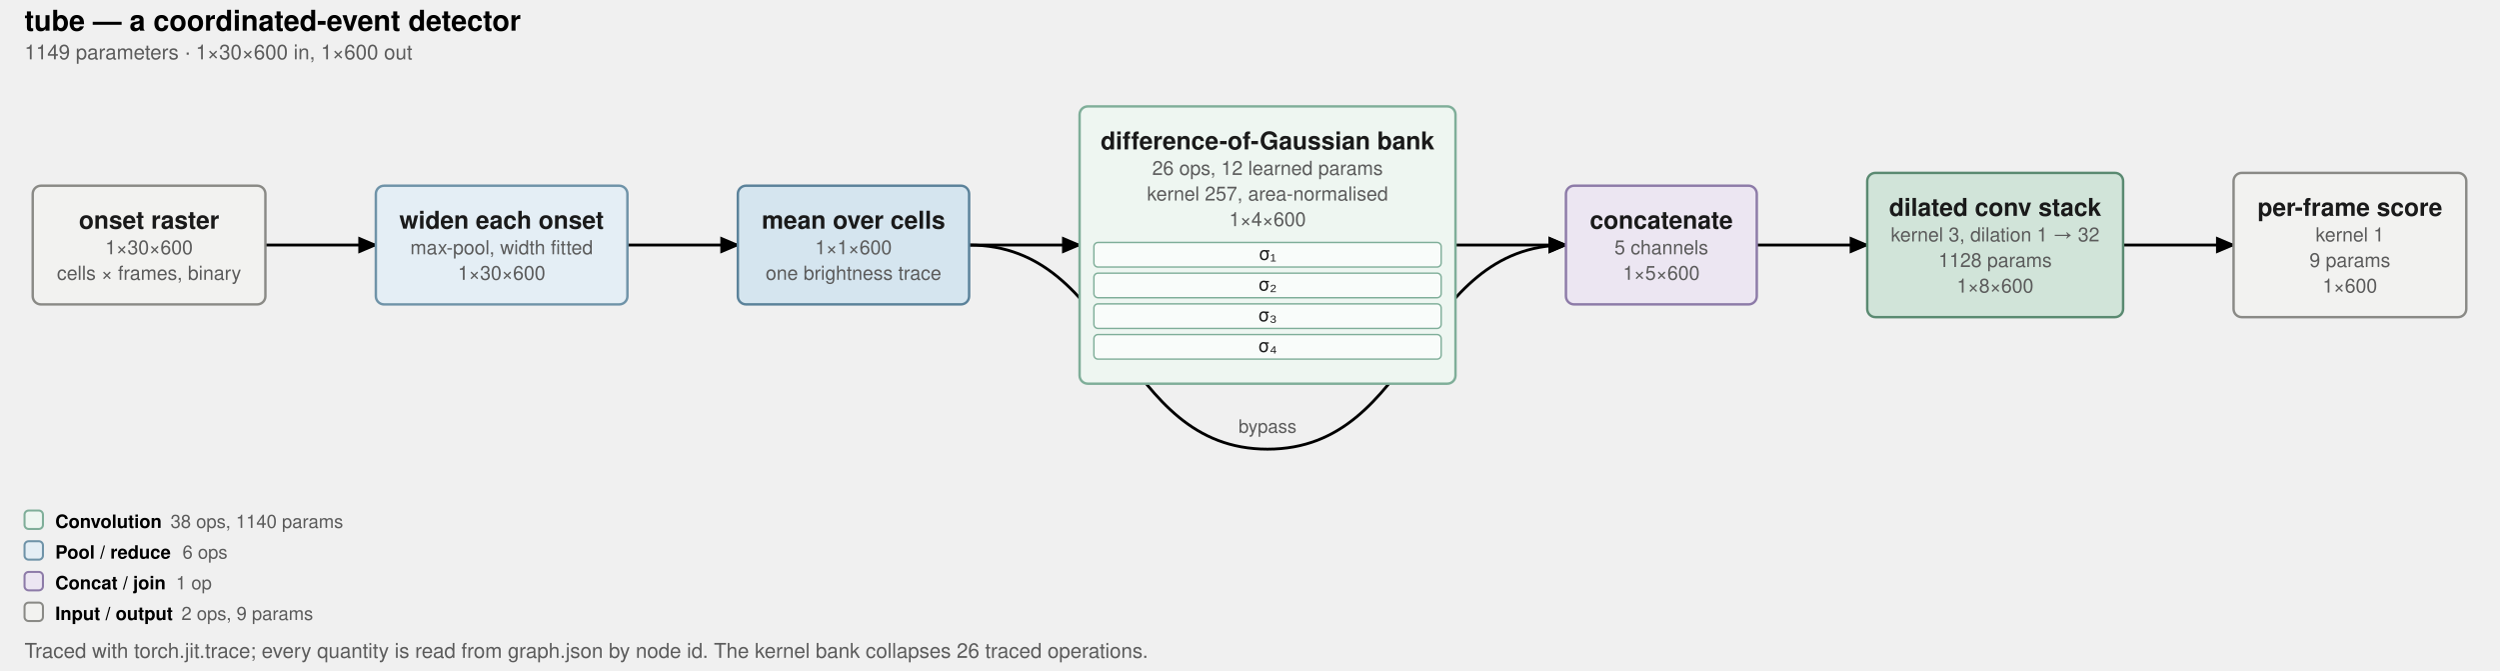
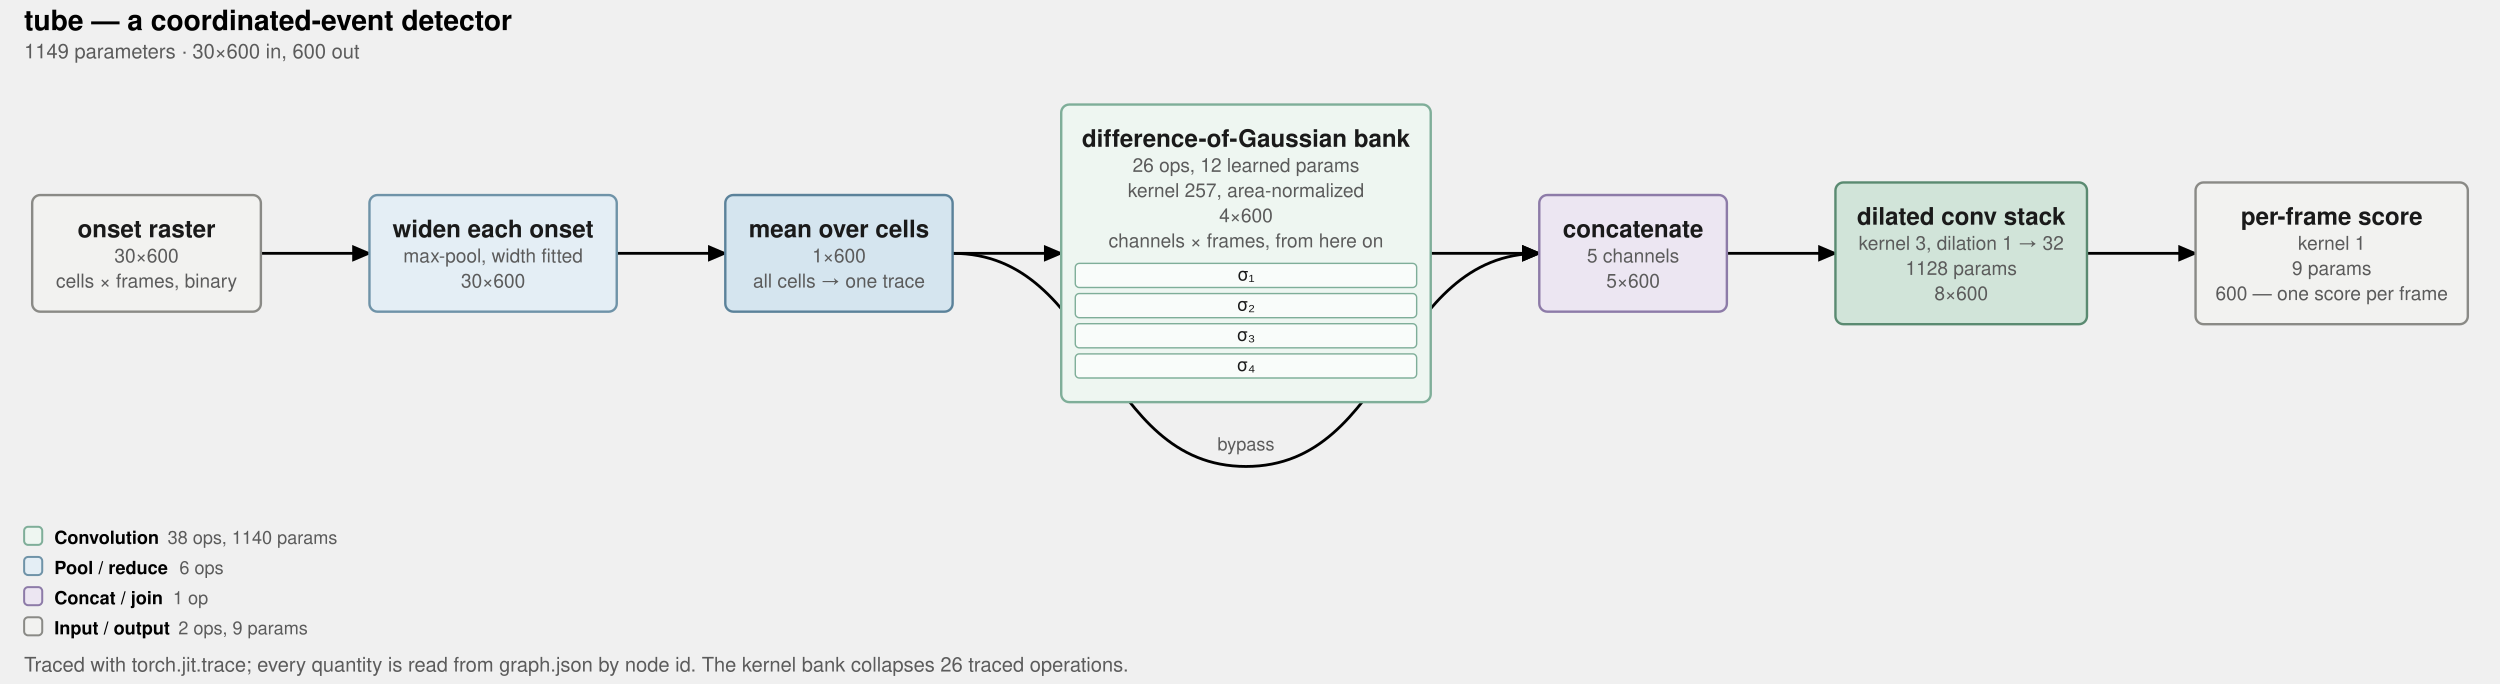
- <svg xmlns="http://www.w3.org/2000/svg" class="draughtsman" role="img" aria-label="tube — a coordinated-event detector" viewBox="0 0 1221.74 327.5" width="1221.74" height="327.5">
+ <svg xmlns="http://www.w3.org/2000/svg" class="draughtsman" role="img" aria-label="tube — a coordinated-event detector" viewBox="0 0 1243.39 340" width="1243.39" height="340">
  <defs>
    <marker id="ds-arrow" viewBox="0 0 8 8" refX="7" refY="4" markerWidth="7" markerHeight="7" orient="auto-start-reverse">
      <path d="M0 0.6 L8 4 L0 7.4 Z" style="fill:currentColor" />
    </marker>
  </defs>
  <text class="ds-title" x="12" y="15" style="font-family:Helvetica Neue, Helvetica, Arial, sans-serif;font-size:14px;font-weight:600;fill:currentColor">tube — a coordinated-event detector</text>
-   <text class="ds-subtitle" x="12" y="29" style="font-family:Helvetica Neue, Helvetica, Arial, sans-serif;font-size:10px;fill:currentColor;opacity:0.62">1149 parameters · 1×30×600 in, 1×600 out</text>
+   <text class="ds-subtitle" x="12" y="29" style="font-family:Helvetica Neue, Helvetica, Arial, sans-serif;font-size:10px;fill:currentColor;opacity:0.62">1149 parameters · 30×600 in, 600 out</text>
  <g class="ds-body" transform="translate(0 36)">
-     <path class="ds-edge ds-edge-solid" data-from="raster" data-to="widen" d="M129.75 83.76 C156.75 83.76 156.75 83.76 183.75 83.76" style="fill:none;stroke:currentColor;stroke-width:1.4" marker-end="url(#ds-arrow)" />
-     <path class="ds-edge ds-edge-solid" data-from="widen" data-to="mean" d="M306.73 83.76 C333.73 83.76 333.73 83.75 360.73 83.75" style="fill:none;stroke:currentColor;stroke-width:1.4" marker-end="url(#ds-arrow)" />
-     <path class="ds-edge ds-edge-solid" data-from="mean" data-to="concat" d="M473.8 83.75 C546.74 83.75 546.74 183.5 619.69 183.5 C692.63 183.5 692.63 83.75 765.57 83.75" style="fill:none;stroke:currentColor;stroke-width:1.4" marker-end="url(#ds-arrow)" />
-     <text class="ds-edge-label" x="619.69" y="175.5" text-anchor="middle" style="font-family:Helvetica Neue, Helvetica, Arial, sans-serif;font-size:9.0px;fill:currentColor;opacity:0.62">bypass</text>
-     <path class="ds-edge ds-edge-solid" data-from="mean" data-to="dog" d="M473.8 83.75 C500.8 83.75 500.8 83.75 527.8 83.75" style="fill:none;stroke:currentColor;stroke-width:1.4" marker-end="url(#ds-arrow)" />
-     <path class="ds-edge ds-edge-solid" data-from="dog" data-to="concat" d="M711.57 83.75 C738.57 83.75 738.57 83.75 765.57 83.75" style="fill:none;stroke:currentColor;stroke-width:1.4" marker-end="url(#ds-arrow)" />
-     <path class="ds-edge ds-edge-solid" data-from="concat" data-to="head" d="M858.87 83.75 C885.87 83.75 885.87 83.74 912.87 83.74" style="fill:none;stroke:currentColor;stroke-width:1.4" marker-end="url(#ds-arrow)" />
-     <path class="ds-edge ds-edge-solid" data-from="head" data-to="score" d="M1037.97 83.74 C1064.97 83.74 1064.97 83.74 1091.97 83.74" style="fill:none;stroke:currentColor;stroke-width:1.4" marker-end="url(#ds-arrow)" />
+     <path class="ds-edge ds-edge-solid" data-from="raster" data-to="widen" d="M129.75 90.01 C156.75 90.01 156.75 90.01 183.75 90.01" style="fill:none;stroke:currentColor;stroke-width:1.4" marker-end="url(#ds-arrow)" />
+     <path class="ds-edge ds-edge-solid" data-from="widen" data-to="mean" d="M306.73 90.01 C333.73 90.01 333.73 90 360.73 90" style="fill:none;stroke:currentColor;stroke-width:1.4" marker-end="url(#ds-arrow)" />
+     <path class="ds-edge ds-edge-solid" data-from="mean" data-to="concat" d="M473.8 90 C546.74 90 546.74 196 619.69 196 C692.63 196 692.63 90 765.57 90" style="fill:none;stroke:currentColor;stroke-width:1.4" marker-end="url(#ds-arrow)" />
+     <text class="ds-edge-label" x="619.69" y="188" text-anchor="middle" style="font-family:Helvetica Neue, Helvetica, Arial, sans-serif;font-size:9.0px;fill:currentColor;opacity:0.62">bypass</text>
+     <path class="ds-edge ds-edge-solid" data-from="mean" data-to="dog" d="M473.8 90 C500.8 90 500.8 90 527.8 90" style="fill:none;stroke:currentColor;stroke-width:1.4" marker-end="url(#ds-arrow)" />
+     <path class="ds-edge ds-edge-solid" data-from="dog" data-to="concat" d="M711.57 90 C738.57 90 738.57 90 765.57 90" style="fill:none;stroke:currentColor;stroke-width:1.4" marker-end="url(#ds-arrow)" />
+     <path class="ds-edge ds-edge-solid" data-from="concat" data-to="head" d="M858.87 90 C885.87 90 885.87 89.99 912.87 89.99" style="fill:none;stroke:currentColor;stroke-width:1.4" marker-end="url(#ds-arrow)" />
+     <path class="ds-edge ds-edge-solid" data-from="head" data-to="score" d="M1037.97 89.99 C1064.97 89.99 1064.97 89.99 1091.97 89.99" style="fill:none;stroke:currentColor;stroke-width:1.4" marker-end="url(#ds-arrow)" />
    <g class="ds-stage ds-kind-input" data-stage="raster">
-       <rect x="16" y="54.76" width="113.75" height="58" rx="4" style="fill:#f2f2f0;stroke:#8a8a86;stroke-width:1.2" />
-       <text x="72.87" y="75.76" text-anchor="middle" style="font-family:Helvetica Neue, Helvetica, Arial, sans-serif;font-size:12.0px;font-weight:600;fill:#1a1a1a">onset raster</text>
-       <text x="72.87" y="88.26" text-anchor="middle" style="font-family:Helvetica Neue, Helvetica, Arial, sans-serif;font-size:9.5px;fill:#5b5b5b">1×30×600</text>
-       <text x="72.87" y="100.76" text-anchor="middle" style="font-family:Helvetica Neue, Helvetica, Arial, sans-serif;font-size:9.5px;fill:#5b5b5b">cells × frames, binary</text>
+       <rect x="16" y="61.01" width="113.75" height="58" rx="4" style="fill:#f2f2f0;stroke:#8a8a86;stroke-width:1.2" />
+       <text x="72.87" y="82.01" text-anchor="middle" style="font-family:Helvetica Neue, Helvetica, Arial, sans-serif;font-size:12.0px;font-weight:600;fill:#1a1a1a">onset raster</text>
+       <text x="72.87" y="94.51" text-anchor="middle" style="font-family:Helvetica Neue, Helvetica, Arial, sans-serif;font-size:9.5px;fill:#5b5b5b">30×600</text>
+       <text x="72.87" y="107.01" text-anchor="middle" style="font-family:Helvetica Neue, Helvetica, Arial, sans-serif;font-size:9.5px;fill:#5b5b5b">cells × frames, binary</text>
    </g>
    <g class="ds-stage ds-kind-pool" data-stage="widen">
-       <rect x="183.75" y="54.76" width="122.99" height="58" rx="4" style="fill:#e4eef5;stroke:#6f93a8;stroke-width:1.2" />
-       <text x="245.24" y="75.76" text-anchor="middle" style="font-family:Helvetica Neue, Helvetica, Arial, sans-serif;font-size:12.0px;font-weight:600;fill:#1a1a1a">widen each onset</text>
-       <text x="245.24" y="88.26" text-anchor="middle" style="font-family:Helvetica Neue, Helvetica, Arial, sans-serif;font-size:9.5px;fill:#5b5b5b">max-pool, width fitted</text>
-       <text x="245.24" y="100.76" text-anchor="middle" style="font-family:Helvetica Neue, Helvetica, Arial, sans-serif;font-size:9.5px;fill:#5b5b5b">1×30×600</text>
+       <rect x="183.75" y="61.01" width="122.99" height="58" rx="4" style="fill:#e4eef5;stroke:#6f93a8;stroke-width:1.2" />
+       <text x="245.24" y="82.01" text-anchor="middle" style="font-family:Helvetica Neue, Helvetica, Arial, sans-serif;font-size:12.0px;font-weight:600;fill:#1a1a1a">widen each onset</text>
+       <text x="245.24" y="94.51" text-anchor="middle" style="font-family:Helvetica Neue, Helvetica, Arial, sans-serif;font-size:9.5px;fill:#5b5b5b">max-pool, width fitted</text>
+       <text x="245.24" y="107.01" text-anchor="middle" style="font-family:Helvetica Neue, Helvetica, Arial, sans-serif;font-size:9.5px;fill:#5b5b5b">30×600</text>
    </g>
    <g class="ds-stage ds-kind-reduce" data-stage="mean">
-       <rect x="360.73" y="54.75" width="113.06" height="58" rx="4" style="fill:#d5e5ef;stroke:#5b829a;stroke-width:1.2" />
-       <text x="417.27" y="75.75" text-anchor="middle" style="font-family:Helvetica Neue, Helvetica, Arial, sans-serif;font-size:12.0px;font-weight:600;fill:#1a1a1a">mean over cells</text>
-       <text x="417.27" y="88.25" text-anchor="middle" style="font-family:Helvetica Neue, Helvetica, Arial, sans-serif;font-size:9.5px;fill:#5b5b5b">1×1×600</text>
-       <text x="417.27" y="100.75" text-anchor="middle" style="font-family:Helvetica Neue, Helvetica, Arial, sans-serif;font-size:9.5px;fill:#5b5b5b">one brightness trace</text>
+       <rect x="360.73" y="61" width="113.06" height="58" rx="4" style="fill:#d5e5ef;stroke:#5b829a;stroke-width:1.2" />
+       <text x="417.27" y="82" text-anchor="middle" style="font-family:Helvetica Neue, Helvetica, Arial, sans-serif;font-size:12.0px;font-weight:600;fill:#1a1a1a">mean over cells</text>
+       <text x="417.27" y="94.5" text-anchor="middle" style="font-family:Helvetica Neue, Helvetica, Arial, sans-serif;font-size:9.5px;fill:#5b5b5b">1×600</text>
+       <text x="417.27" y="107" text-anchor="middle" style="font-family:Helvetica Neue, Helvetica, Arial, sans-serif;font-size:9.5px;fill:#5b5b5b">all cells → one trace</text>
    </g>
    <g class="ds-stage ds-kind-kernel" data-stage="dog">
-       <rect x="527.8" y="16" width="183.78" height="135.5" rx="4" style="fill:#eef6f1;stroke:#7fae99;stroke-width:1.2" />
+       <rect x="527.8" y="16" width="183.78" height="148" rx="4" style="fill:#eef6f1;stroke:#7fae99;stroke-width:1.2" />
      <text x="619.69" y="37" text-anchor="middle" style="font-family:Helvetica Neue, Helvetica, Arial, sans-serif;font-size:12.0px;font-weight:600;fill:#1a1a1a">difference-of-Gaussian bank</text>
      <text x="619.69" y="49.5" text-anchor="middle" style="font-family:Helvetica Neue, Helvetica, Arial, sans-serif;font-size:9.5px;fill:#5b5b5b">26 ops, 12 learned params</text>
-       <text x="619.69" y="62" text-anchor="middle" style="font-family:Helvetica Neue, Helvetica, Arial, sans-serif;font-size:9.5px;fill:#5b5b5b">kernel 257, area-normalised</text>
-       <text x="619.69" y="74.5" text-anchor="middle" style="font-family:Helvetica Neue, Helvetica, Arial, sans-serif;font-size:9.5px;fill:#5b5b5b">1×4×600</text>
-       <rect class="ds-lane" x="534.8" y="82.5" width="169.78" height="12" rx="2" style="fill:#ffffff;fill-opacity:0.62;stroke:#7fae99;stroke-width:0.7" />
-       <text x="619.69" y="91" text-anchor="middle" style="font-family:Helvetica Neue, Helvetica, Arial, sans-serif;font-size:9.0px;fill:#1a1a1a">σ₁</text>
-       <rect class="ds-lane" x="534.8" y="97.5" width="169.78" height="12" rx="2" style="fill:#ffffff;fill-opacity:0.62;stroke:#7fae99;stroke-width:0.7" />
-       <text x="619.69" y="106" text-anchor="middle" style="font-family:Helvetica Neue, Helvetica, Arial, sans-serif;font-size:9.0px;fill:#1a1a1a">σ₂</text>
-       <rect class="ds-lane" x="534.8" y="112.5" width="169.78" height="12" rx="2" style="fill:#ffffff;fill-opacity:0.62;stroke:#7fae99;stroke-width:0.7" />
-       <text x="619.69" y="121" text-anchor="middle" style="font-family:Helvetica Neue, Helvetica, Arial, sans-serif;font-size:9.0px;fill:#1a1a1a">σ₃</text>
-       <rect class="ds-lane" x="534.8" y="127.5" width="169.78" height="12" rx="2" style="fill:#ffffff;fill-opacity:0.62;stroke:#7fae99;stroke-width:0.7" />
-       <text x="619.69" y="136" text-anchor="middle" style="font-family:Helvetica Neue, Helvetica, Arial, sans-serif;font-size:9.0px;fill:#1a1a1a">σ₄</text>
+       <text x="619.69" y="62" text-anchor="middle" style="font-family:Helvetica Neue, Helvetica, Arial, sans-serif;font-size:9.5px;fill:#5b5b5b">kernel 257, area-normalized</text>
+       <text x="619.69" y="74.5" text-anchor="middle" style="font-family:Helvetica Neue, Helvetica, Arial, sans-serif;font-size:9.5px;fill:#5b5b5b">4×600</text>
+       <text x="619.69" y="87" text-anchor="middle" style="font-family:Helvetica Neue, Helvetica, Arial, sans-serif;font-size:9.5px;fill:#5b5b5b">channels × frames, from here on</text>
+       <rect class="ds-lane" x="534.8" y="95" width="169.78" height="12" rx="2" style="fill:#ffffff;fill-opacity:0.62;stroke:#7fae99;stroke-width:0.7" />
+       <text x="619.69" y="103.5" text-anchor="middle" style="font-family:Helvetica Neue, Helvetica, Arial, sans-serif;font-size:9.0px;fill:#1a1a1a">σ₁</text>
+       <rect class="ds-lane" x="534.8" y="110" width="169.78" height="12" rx="2" style="fill:#ffffff;fill-opacity:0.62;stroke:#7fae99;stroke-width:0.7" />
+       <text x="619.69" y="118.5" text-anchor="middle" style="font-family:Helvetica Neue, Helvetica, Arial, sans-serif;font-size:9.0px;fill:#1a1a1a">σ₂</text>
+       <rect class="ds-lane" x="534.8" y="125" width="169.78" height="12" rx="2" style="fill:#ffffff;fill-opacity:0.62;stroke:#7fae99;stroke-width:0.7" />
+       <text x="619.69" y="133.5" text-anchor="middle" style="font-family:Helvetica Neue, Helvetica, Arial, sans-serif;font-size:9.0px;fill:#1a1a1a">σ₃</text>
+       <rect class="ds-lane" x="534.8" y="140" width="169.78" height="12" rx="2" style="fill:#ffffff;fill-opacity:0.62;stroke:#7fae99;stroke-width:0.7" />
+       <text x="619.69" y="148.5" text-anchor="middle" style="font-family:Helvetica Neue, Helvetica, Arial, sans-serif;font-size:9.0px;fill:#1a1a1a">σ₄</text>
    </g>
    <g class="ds-stage ds-kind-concat" data-stage="concat">
-       <rect x="765.57" y="54.75" width="93.3" height="58" rx="4" style="fill:#ece6f2;stroke:#8d7ba8;stroke-width:1.2" />
-       <text x="812.22" y="75.75" text-anchor="middle" style="font-family:Helvetica Neue, Helvetica, Arial, sans-serif;font-size:12.0px;font-weight:600;fill:#1a1a1a">concatenate</text>
-       <text x="812.22" y="88.25" text-anchor="middle" style="font-family:Helvetica Neue, Helvetica, Arial, sans-serif;font-size:9.5px;fill:#5b5b5b">5 channels</text>
-       <text x="812.22" y="100.75" text-anchor="middle" style="font-family:Helvetica Neue, Helvetica, Arial, sans-serif;font-size:9.5px;fill:#5b5b5b">1×5×600</text>
+       <rect x="765.57" y="61" width="93.3" height="58" rx="4" style="fill:#ece6f2;stroke:#8d7ba8;stroke-width:1.2" />
+       <text x="812.22" y="82" text-anchor="middle" style="font-family:Helvetica Neue, Helvetica, Arial, sans-serif;font-size:12.0px;font-weight:600;fill:#1a1a1a">concatenate</text>
+       <text x="812.22" y="94.5" text-anchor="middle" style="font-family:Helvetica Neue, Helvetica, Arial, sans-serif;font-size:9.5px;fill:#5b5b5b">5 channels</text>
+       <text x="812.22" y="107" text-anchor="middle" style="font-family:Helvetica Neue, Helvetica, Arial, sans-serif;font-size:9.5px;fill:#5b5b5b">5×600</text>
    </g>
    <g class="ds-stage ds-kind-stack" data-stage="head">
-       <rect x="912.87" y="48.49" width="125.1" height="70.5" rx="4" style="fill:#d1e4d9;stroke:#5a8a71;stroke-width:1.2" />
-       <text x="975.42" y="69.49" text-anchor="middle" style="font-family:Helvetica Neue, Helvetica, Arial, sans-serif;font-size:12.0px;font-weight:600;fill:#1a1a1a">dilated conv stack</text>
-       <text x="975.42" y="81.99" text-anchor="middle" style="font-family:Helvetica Neue, Helvetica, Arial, sans-serif;font-size:9.5px;fill:#5b5b5b">kernel 3, dilation 1 → 32</text>
-       <text x="975.42" y="94.49" text-anchor="middle" style="font-family:Helvetica Neue, Helvetica, Arial, sans-serif;font-size:9.5px;fill:#5b5b5b">1128 params</text>
-       <text x="975.42" y="106.99" text-anchor="middle" style="font-family:Helvetica Neue, Helvetica, Arial, sans-serif;font-size:9.5px;fill:#5b5b5b">1×8×600</text>
+       <rect x="912.87" y="54.74" width="125.1" height="70.5" rx="4" style="fill:#d1e4d9;stroke:#5a8a71;stroke-width:1.2" />
+       <text x="975.42" y="75.74" text-anchor="middle" style="font-family:Helvetica Neue, Helvetica, Arial, sans-serif;font-size:12.0px;font-weight:600;fill:#1a1a1a">dilated conv stack</text>
+       <text x="975.42" y="88.24" text-anchor="middle" style="font-family:Helvetica Neue, Helvetica, Arial, sans-serif;font-size:9.5px;fill:#5b5b5b">kernel 3, dilation 1 → 32</text>
+       <text x="975.42" y="100.74" text-anchor="middle" style="font-family:Helvetica Neue, Helvetica, Arial, sans-serif;font-size:9.5px;fill:#5b5b5b">1128 params</text>
+       <text x="975.42" y="113.24" text-anchor="middle" style="font-family:Helvetica Neue, Helvetica, Arial, sans-serif;font-size:9.5px;fill:#5b5b5b">8×600</text>
    </g>
    <g class="ds-stage ds-kind-output" data-stage="score">
-       <rect x="1091.97" y="48.49" width="113.77" height="70.5" rx="4" style="fill:#f2f2f0;stroke:#8a8a86;stroke-width:1.2" />
-       <text x="1148.85" y="69.49" text-anchor="middle" style="font-family:Helvetica Neue, Helvetica, Arial, sans-serif;font-size:12.0px;font-weight:600;fill:#1a1a1a">per-frame score</text>
-       <text x="1148.85" y="81.99" text-anchor="middle" style="font-family:Helvetica Neue, Helvetica, Arial, sans-serif;font-size:9.5px;fill:#5b5b5b">kernel 1</text>
-       <text x="1148.85" y="94.49" text-anchor="middle" style="font-family:Helvetica Neue, Helvetica, Arial, sans-serif;font-size:9.5px;fill:#5b5b5b">9 params</text>
-       <text x="1148.85" y="106.99" text-anchor="middle" style="font-family:Helvetica Neue, Helvetica, Arial, sans-serif;font-size:9.5px;fill:#5b5b5b">1×600</text>
+       <rect x="1091.97" y="54.74" width="135.42" height="70.5" rx="4" style="fill:#f2f2f0;stroke:#8a8a86;stroke-width:1.2" />
+       <text x="1159.68" y="75.74" text-anchor="middle" style="font-family:Helvetica Neue, Helvetica, Arial, sans-serif;font-size:12.0px;font-weight:600;fill:#1a1a1a">per-frame score</text>
+       <text x="1159.68" y="88.24" text-anchor="middle" style="font-family:Helvetica Neue, Helvetica, Arial, sans-serif;font-size:9.5px;fill:#5b5b5b">kernel 1</text>
+       <text x="1159.68" y="100.74" text-anchor="middle" style="font-family:Helvetica Neue, Helvetica, Arial, sans-serif;font-size:9.5px;fill:#5b5b5b">9 params</text>
+       <text x="1159.68" y="113.24" text-anchor="middle" style="font-family:Helvetica Neue, Helvetica, Arial, sans-serif;font-size:9.5px;fill:#5b5b5b">600 — one score per frame</text>
    </g>
  </g>
  <g class="ds-legend">
-     <rect class="ds-legend-swatch ds-kind-kernel" x="12" y="249.5" width="9" height="9" rx="2" style="fill:#eef6f1;stroke:#7fae99;stroke-width:1" />
-     <text class="ds-legend-label" x="27" y="258" style="font-family:Helvetica Neue, Helvetica, Arial, sans-serif;font-size:9.0px;font-weight:600;fill:currentColor">Convolution</text>
-     <text class="ds-legend-share" x="83.37" y="258" style="font-family:Helvetica Neue, Helvetica, Arial, sans-serif;font-size:9.0px;fill:currentColor;opacity:0.62">38 ops, 1140 params</text>
-     <rect class="ds-legend-swatch ds-kind-pool" x="12" y="264.5" width="9" height="9" rx="2" style="fill:#e4eef5;stroke:#6f93a8;stroke-width:1" />
-     <text class="ds-legend-label" x="27" y="273" style="font-family:Helvetica Neue, Helvetica, Arial, sans-serif;font-size:9.0px;font-weight:600;fill:currentColor">Pool / reduce</text>
-     <text class="ds-legend-share" x="89.21" y="273" style="font-family:Helvetica Neue, Helvetica, Arial, sans-serif;font-size:9.0px;fill:currentColor;opacity:0.62">6 ops</text>
-     <rect class="ds-legend-swatch ds-kind-concat" x="12" y="279.5" width="9" height="9" rx="2" style="fill:#ece6f2;stroke:#8d7ba8;stroke-width:1" />
-     <text class="ds-legend-label" x="27" y="288" style="font-family:Helvetica Neue, Helvetica, Arial, sans-serif;font-size:9.0px;font-weight:600;fill:currentColor">Concat / join</text>
-     <text class="ds-legend-share" x="86.02" y="288" style="font-family:Helvetica Neue, Helvetica, Arial, sans-serif;font-size:9.0px;fill:currentColor;opacity:0.62">1 op</text>
-     <rect class="ds-legend-swatch ds-kind-input" x="12" y="294.5" width="9" height="9" rx="2" style="fill:#f2f2f0;stroke:#8a8a86;stroke-width:1" />
-     <text class="ds-legend-label" x="27" y="303" style="font-family:Helvetica Neue, Helvetica, Arial, sans-serif;font-size:9.0px;font-weight:600;fill:currentColor">Input / output</text>
-     <text class="ds-legend-share" x="88.69" y="303" style="font-family:Helvetica Neue, Helvetica, Arial, sans-serif;font-size:9.0px;fill:currentColor;opacity:0.62">2 ops, 9 params</text>
+     <rect class="ds-legend-swatch ds-kind-kernel" x="12" y="262" width="9" height="9" rx="2" style="fill:#eef6f1;stroke:#7fae99;stroke-width:1" />
+     <text class="ds-legend-label" x="27" y="270.5" style="font-family:Helvetica Neue, Helvetica, Arial, sans-serif;font-size:9.0px;font-weight:600;fill:currentColor">Convolution</text>
+     <text class="ds-legend-share" x="83.37" y="270.5" style="font-family:Helvetica Neue, Helvetica, Arial, sans-serif;font-size:9.0px;fill:currentColor;opacity:0.62">38 ops, 1140 params</text>
+     <rect class="ds-legend-swatch ds-kind-pool" x="12" y="277" width="9" height="9" rx="2" style="fill:#e4eef5;stroke:#6f93a8;stroke-width:1" />
+     <text class="ds-legend-label" x="27" y="285.5" style="font-family:Helvetica Neue, Helvetica, Arial, sans-serif;font-size:9.0px;font-weight:600;fill:currentColor">Pool / reduce</text>
+     <text class="ds-legend-share" x="89.21" y="285.5" style="font-family:Helvetica Neue, Helvetica, Arial, sans-serif;font-size:9.0px;fill:currentColor;opacity:0.62">6 ops</text>
+     <rect class="ds-legend-swatch ds-kind-concat" x="12" y="292" width="9" height="9" rx="2" style="fill:#ece6f2;stroke:#8d7ba8;stroke-width:1" />
+     <text class="ds-legend-label" x="27" y="300.5" style="font-family:Helvetica Neue, Helvetica, Arial, sans-serif;font-size:9.0px;font-weight:600;fill:currentColor">Concat / join</text>
+     <text class="ds-legend-share" x="86.02" y="300.5" style="font-family:Helvetica Neue, Helvetica, Arial, sans-serif;font-size:9.0px;fill:currentColor;opacity:0.62">1 op</text>
+     <rect class="ds-legend-swatch ds-kind-input" x="12" y="307" width="9" height="9" rx="2" style="fill:#f2f2f0;stroke:#8a8a86;stroke-width:1" />
+     <text class="ds-legend-label" x="27" y="315.5" style="font-family:Helvetica Neue, Helvetica, Arial, sans-serif;font-size:9.0px;font-weight:600;fill:currentColor">Input / output</text>
+     <text class="ds-legend-share" x="88.69" y="315.5" style="font-family:Helvetica Neue, Helvetica, Arial, sans-serif;font-size:9.0px;fill:currentColor;opacity:0.62">2 ops, 9 params</text>
  </g>
-   <text class="ds-caption" x="12" y="321.5" style="font-family:Helvetica Neue, Helvetica, Arial, sans-serif;font-size:10.0px;fill:currentColor;opacity:0.62">Traced with torch.jit.trace; every quantity is read from graph.json by node id. The kernel bank collapses 26 traced operations.</text>
+   <text class="ds-caption" x="12" y="334" style="font-family:Helvetica Neue, Helvetica, Arial, sans-serif;font-size:10.0px;fill:currentColor;opacity:0.62">Traced with torch.jit.trace; every quantity is read from graph.json by node id. The kernel bank collapses 26 traced operations.</text>
</svg>
